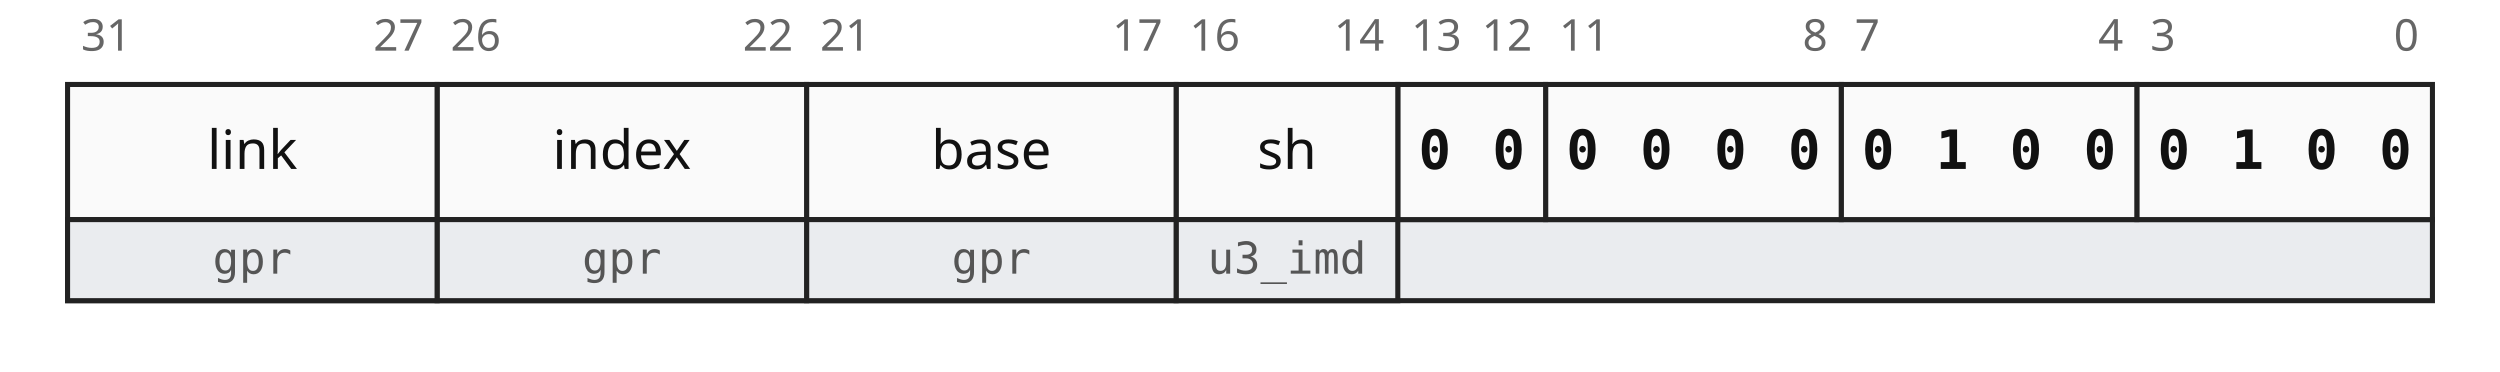
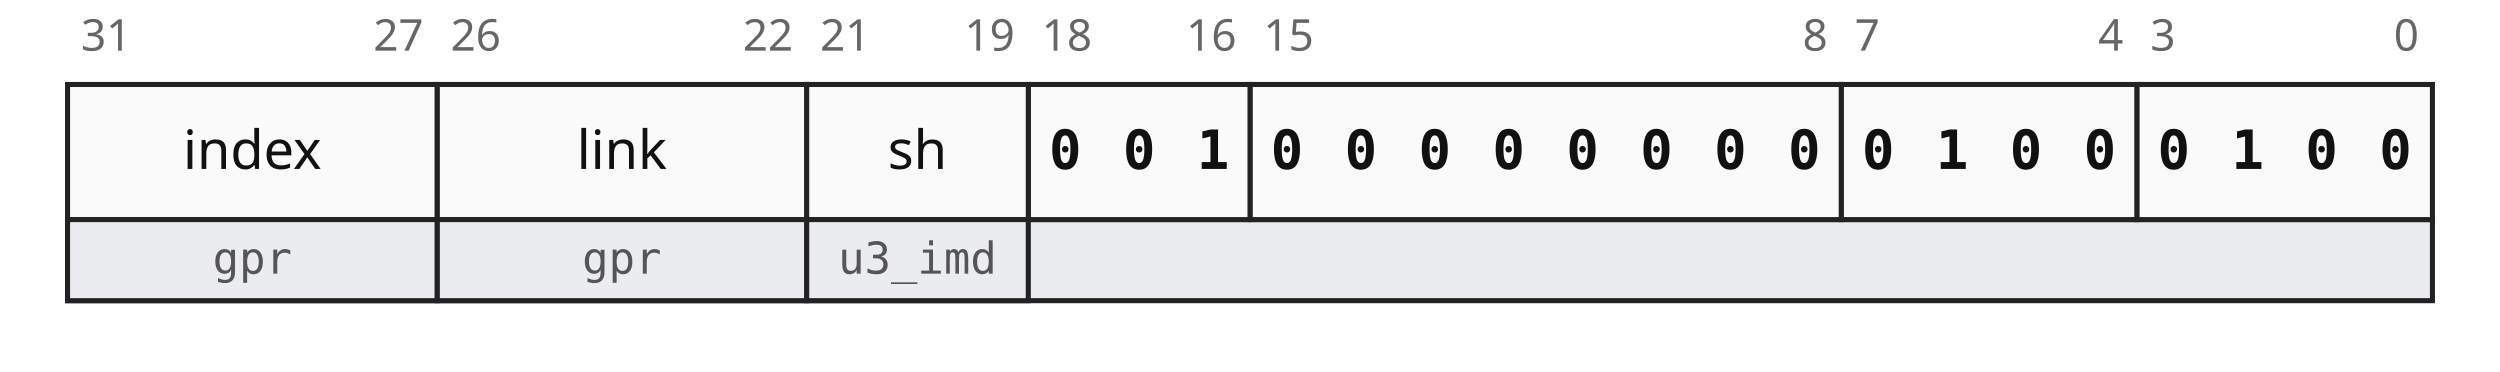
<svg xmlns="http://www.w3.org/2000/svg" width="100%" height="110" viewBox="-20 0 740 110">
  <style>
      /* Light Mode Styles */
      .bit-idx { font-family: sans-serif; font-size: 13px; fill: #666; }
      .content-fixed { font-family: monospace; font-size: 16px; font-weight: bold; text-anchor: middle; fill: #111; }
      .content-var { font-family: sans-serif; font-size: 16px; text-anchor: middle; fill: #111; }
      .field-type { font-family: monospace; font-size: 13px; text-anchor: middle; fill: #555; }
      
      .box-line { stroke: #222; stroke-width: 1.5; fill: #fafafa; }
      /* Second row background (slightly shaded) */
      .box-type { stroke: #222; stroke-width: 1.5; fill: #eaecef; } 
      
      /* Dark Mode Overrides */
      @media (prefers-color-scheme: dark) {
        .bit-idx { fill: #a0a0a0; }
        .content-fixed { fill: #e0e0e0; }
        .content-var { fill: #e0e0e0; }
        .field-type { fill: #a0a0a0; }
        
        .box-line { stroke: #a0a0a0; fill: #1e1e1e; }
        .box-type { stroke: #a0a0a0; fill: #2d3136; }
      }
    </style>
  <rect x="0" y="65" width="700" height="24" class="box-type" />
  <rect x="612.5" y="25" width="87.5" height="40" class="box-line" />
  <text x="616.5" y="15" text-anchor="start" class="bit-idx">3</text>
  <text x="696" y="15" text-anchor="end" class="bit-idx">0</text>
  <text x="623.438" y="50" class="content-fixed">0</text>
  <text x="645.312" y="50" class="content-fixed">1</text>
  <text x="667.188" y="50" class="content-fixed">0</text>
  <text x="689.062" y="50" class="content-fixed">0</text>
  <rect x="525" y="25" width="87.5" height="40" class="box-line" />
  <text x="529" y="15" text-anchor="start" class="bit-idx">7</text>
  <text x="608.5" y="15" text-anchor="end" class="bit-idx">4</text>
  <text x="535.938" y="50" class="content-fixed">0</text>
  <text x="557.812" y="50" class="content-fixed">1</text>
  <text x="579.688" y="50" class="content-fixed">0</text>
  <text x="601.562" y="50" class="content-fixed">0</text>
-   <rect x="437.5" y="25" width="87.5" height="40" class="box-line" />
-   <text x="441.5" y="15" text-anchor="start" class="bit-idx">11</text>
+   <rect x="350" y="25" width="175" height="40" class="box-line" />
+   <text x="354" y="15" text-anchor="start" class="bit-idx">15</text>
  <text x="521" y="15" text-anchor="end" class="bit-idx">8</text>
+   <text x="360.938" y="50" class="content-fixed">0</text>
+   <text x="382.812" y="50" class="content-fixed">0</text>
+   <text x="404.688" y="50" class="content-fixed">0</text>
+   <text x="426.562" y="50" class="content-fixed">0</text>
  <text x="448.438" y="50" class="content-fixed">0</text>
  <text x="470.312" y="50" class="content-fixed">0</text>
  <text x="492.188" y="50" class="content-fixed">0</text>
  <text x="514.062" y="50" class="content-fixed">0</text>
-   <rect x="393.75" y="25" width="43.75" height="40" class="box-line" />
-   <text x="397.75" y="15" text-anchor="start" class="bit-idx">13</text>
-   <text x="433.5" y="15" text-anchor="end" class="bit-idx">12</text>
-   <text x="404.688" y="50" class="content-fixed">0</text>
-   <text x="426.562" y="50" class="content-fixed">0</text>
-   <rect x="328.125" y="25" width="65.625" height="40" class="box-line" />
-   <text x="332.125" y="15" text-anchor="start" class="bit-idx">16</text>
-   <text x="389.75" y="15" text-anchor="end" class="bit-idx">14</text>
-   <text x="360.938" y="50" class="content-var">sh</text>
-   <rect x="328.125" y="65" width="65.625" height="24" class="box-type" />
-   <text x="360.938" y="81" class="field-type">u3_imd</text>
-   <rect x="218.75" y="25" width="109.375" height="40" class="box-line" />
+   <rect x="284.375" y="25" width="65.625" height="40" class="box-line" />
+   <text x="288.375" y="15" text-anchor="start" class="bit-idx">18</text>
+   <text x="346" y="15" text-anchor="end" class="bit-idx">16</text>
+   <text x="295.312" y="50" class="content-fixed">0</text>
+   <text x="317.188" y="50" class="content-fixed">0</text>
+   <text x="339.062" y="50" class="content-fixed">1</text>
+   <rect x="218.75" y="25" width="65.625" height="40" class="box-line" />
  <text x="222.75" y="15" text-anchor="start" class="bit-idx">21</text>
-   <text x="324.125" y="15" text-anchor="end" class="bit-idx">17</text>
-   <text x="273.438" y="50" class="content-var">base</text>
-   <rect x="218.75" y="65" width="109.375" height="24" class="box-type" />
-   <text x="273.438" y="81" class="field-type">gpr</text>
+   <text x="280.375" y="15" text-anchor="end" class="bit-idx">19</text>
+   <text x="251.562" y="50" class="content-var">sh</text>
+   <rect x="218.75" y="65" width="65.625" height="24" class="box-type" />
+   <text x="251.562" y="81" class="field-type">u3_imd</text>
  <rect x="109.375" y="25" width="109.375" height="40" class="box-line" />
  <text x="113.375" y="15" text-anchor="start" class="bit-idx">26</text>
  <text x="214.75" y="15" text-anchor="end" class="bit-idx">22</text>
-   <text x="164.062" y="50" class="content-var">index</text>
+   <text x="164.062" y="50" class="content-var">link</text>
  <rect x="109.375" y="65" width="109.375" height="24" class="box-type" />
  <text x="164.062" y="81" class="field-type">gpr</text>
  <rect x="0" y="25" width="109.375" height="40" class="box-line" />
  <text x="4" y="15" text-anchor="start" class="bit-idx">31</text>
  <text x="105.375" y="15" text-anchor="end" class="bit-idx">27</text>
-   <text x="54.688" y="50" class="content-var">link</text>
+   <text x="54.688" y="50" class="content-var">index</text>
  <rect x="0" y="65" width="109.375" height="24" class="box-type" />
  <text x="54.688" y="81" class="field-type">gpr</text>
</svg>
